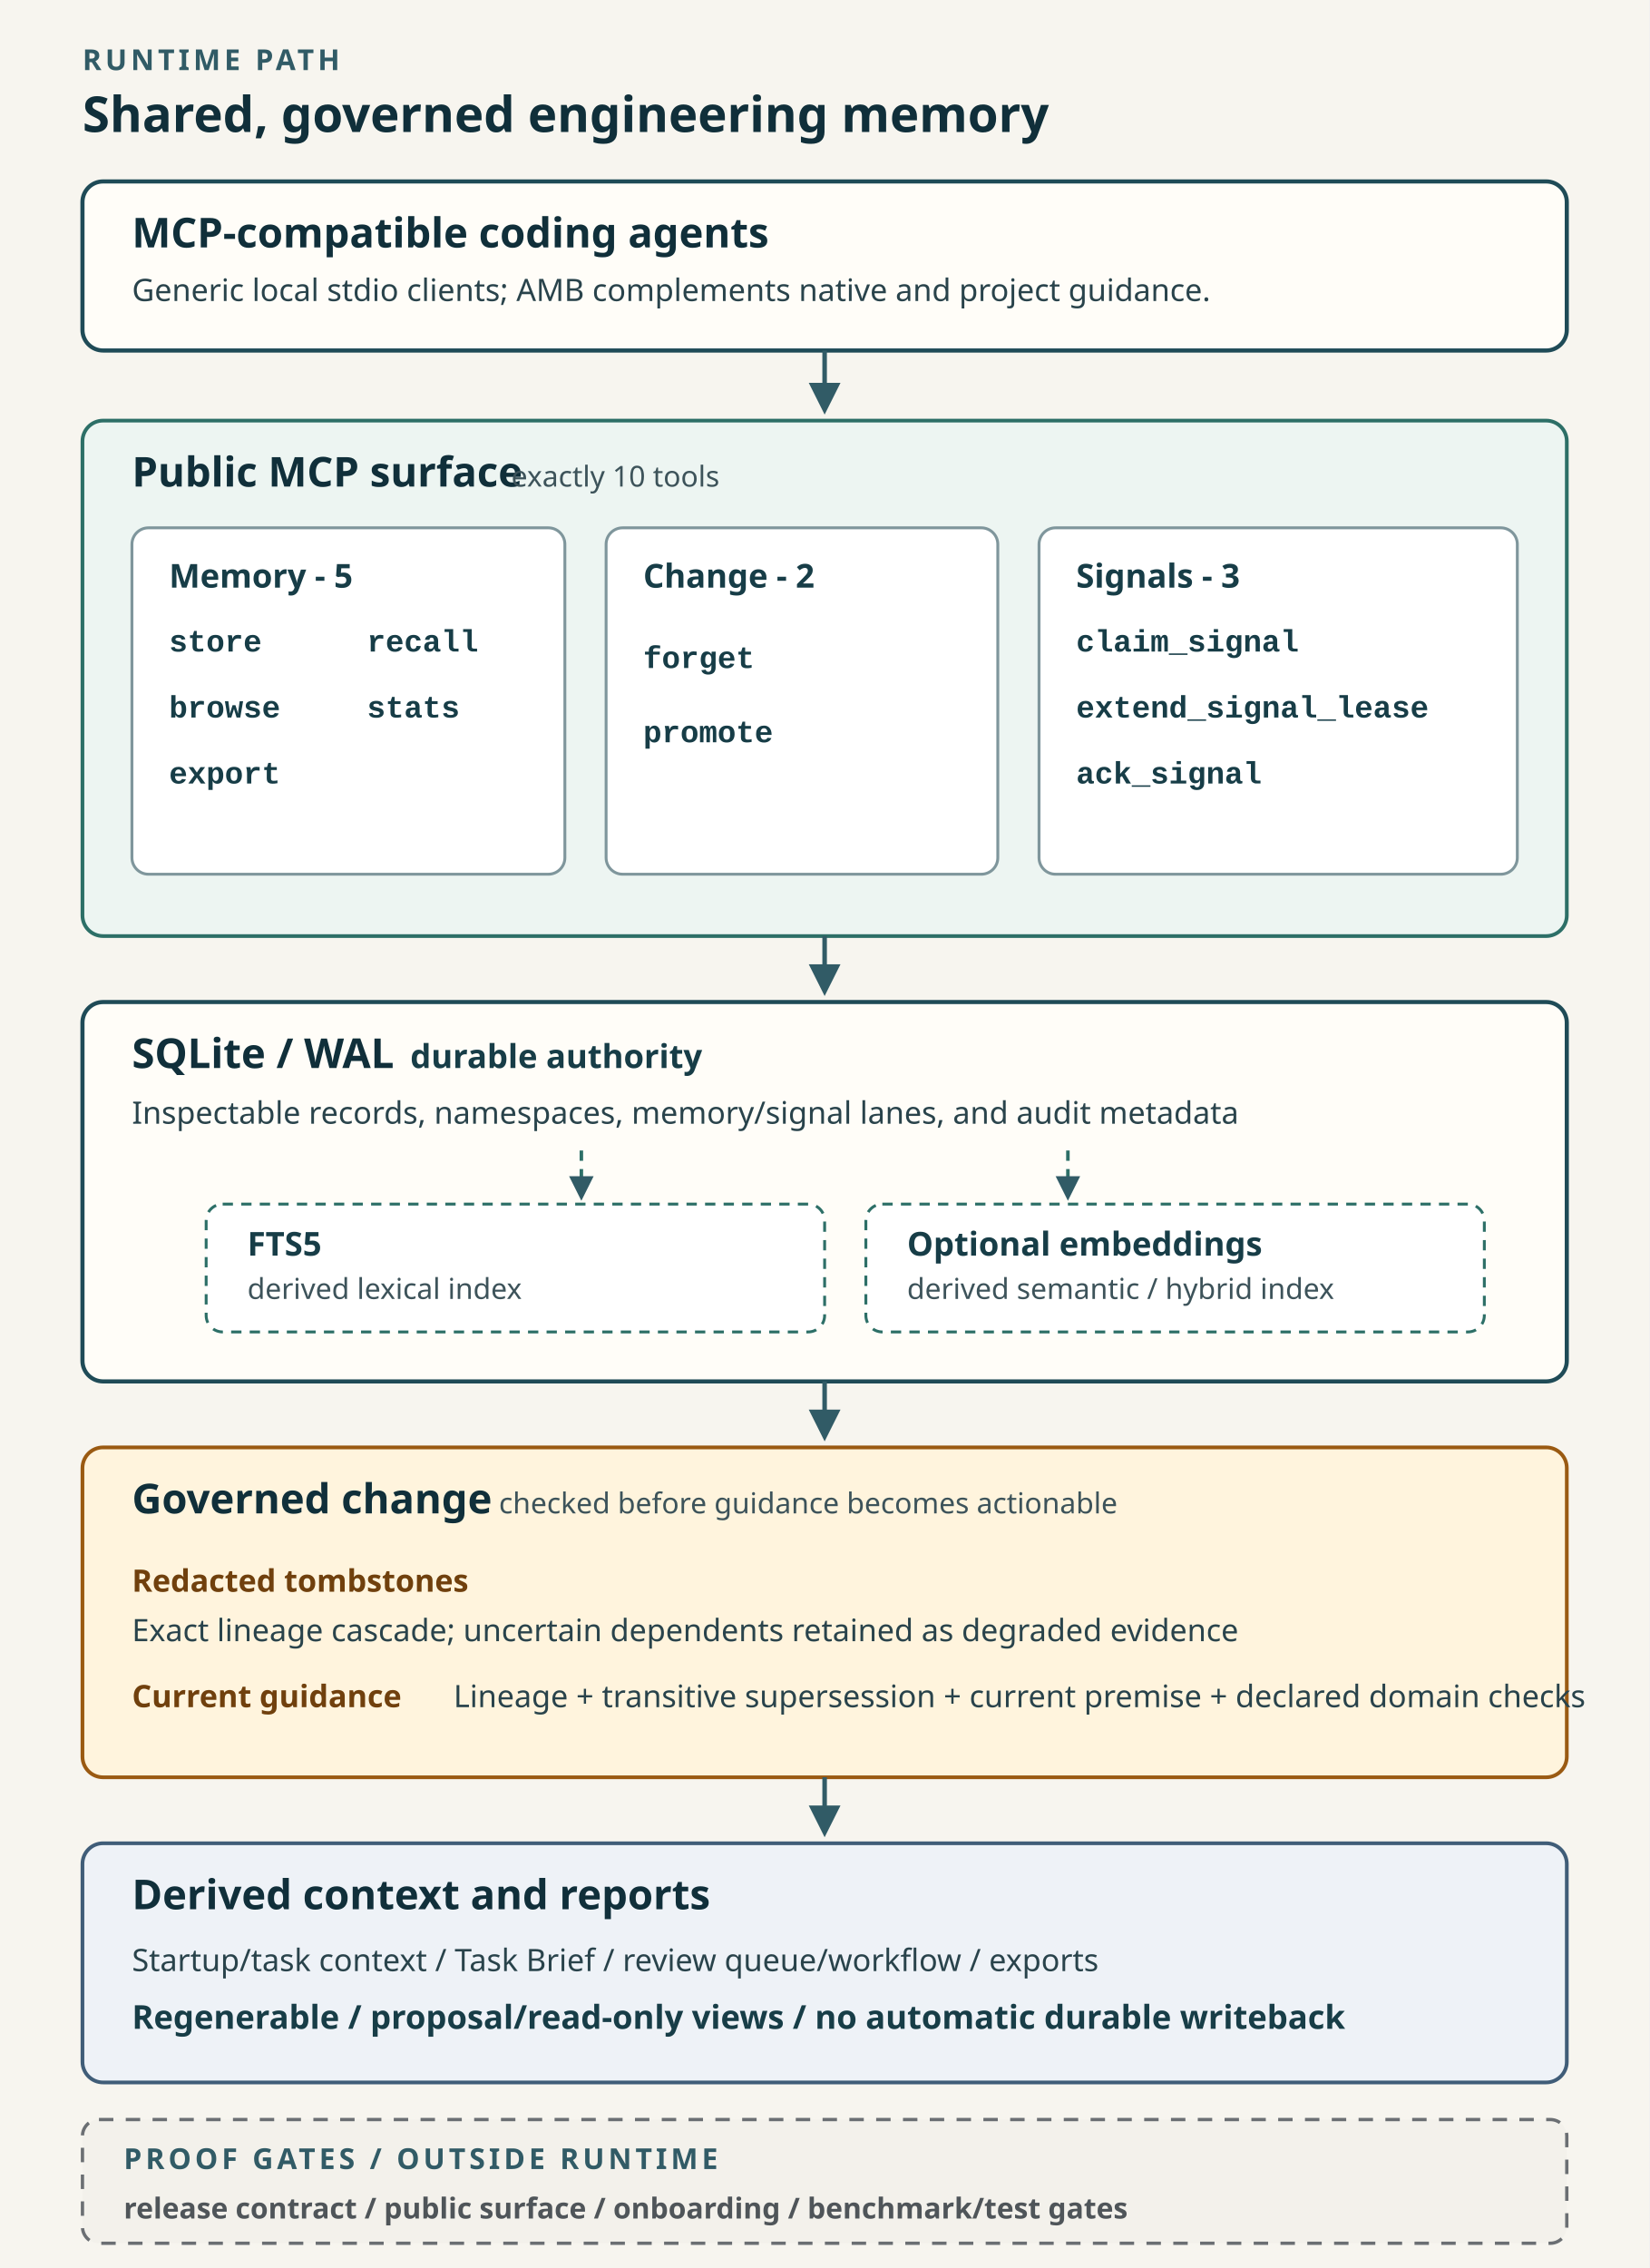
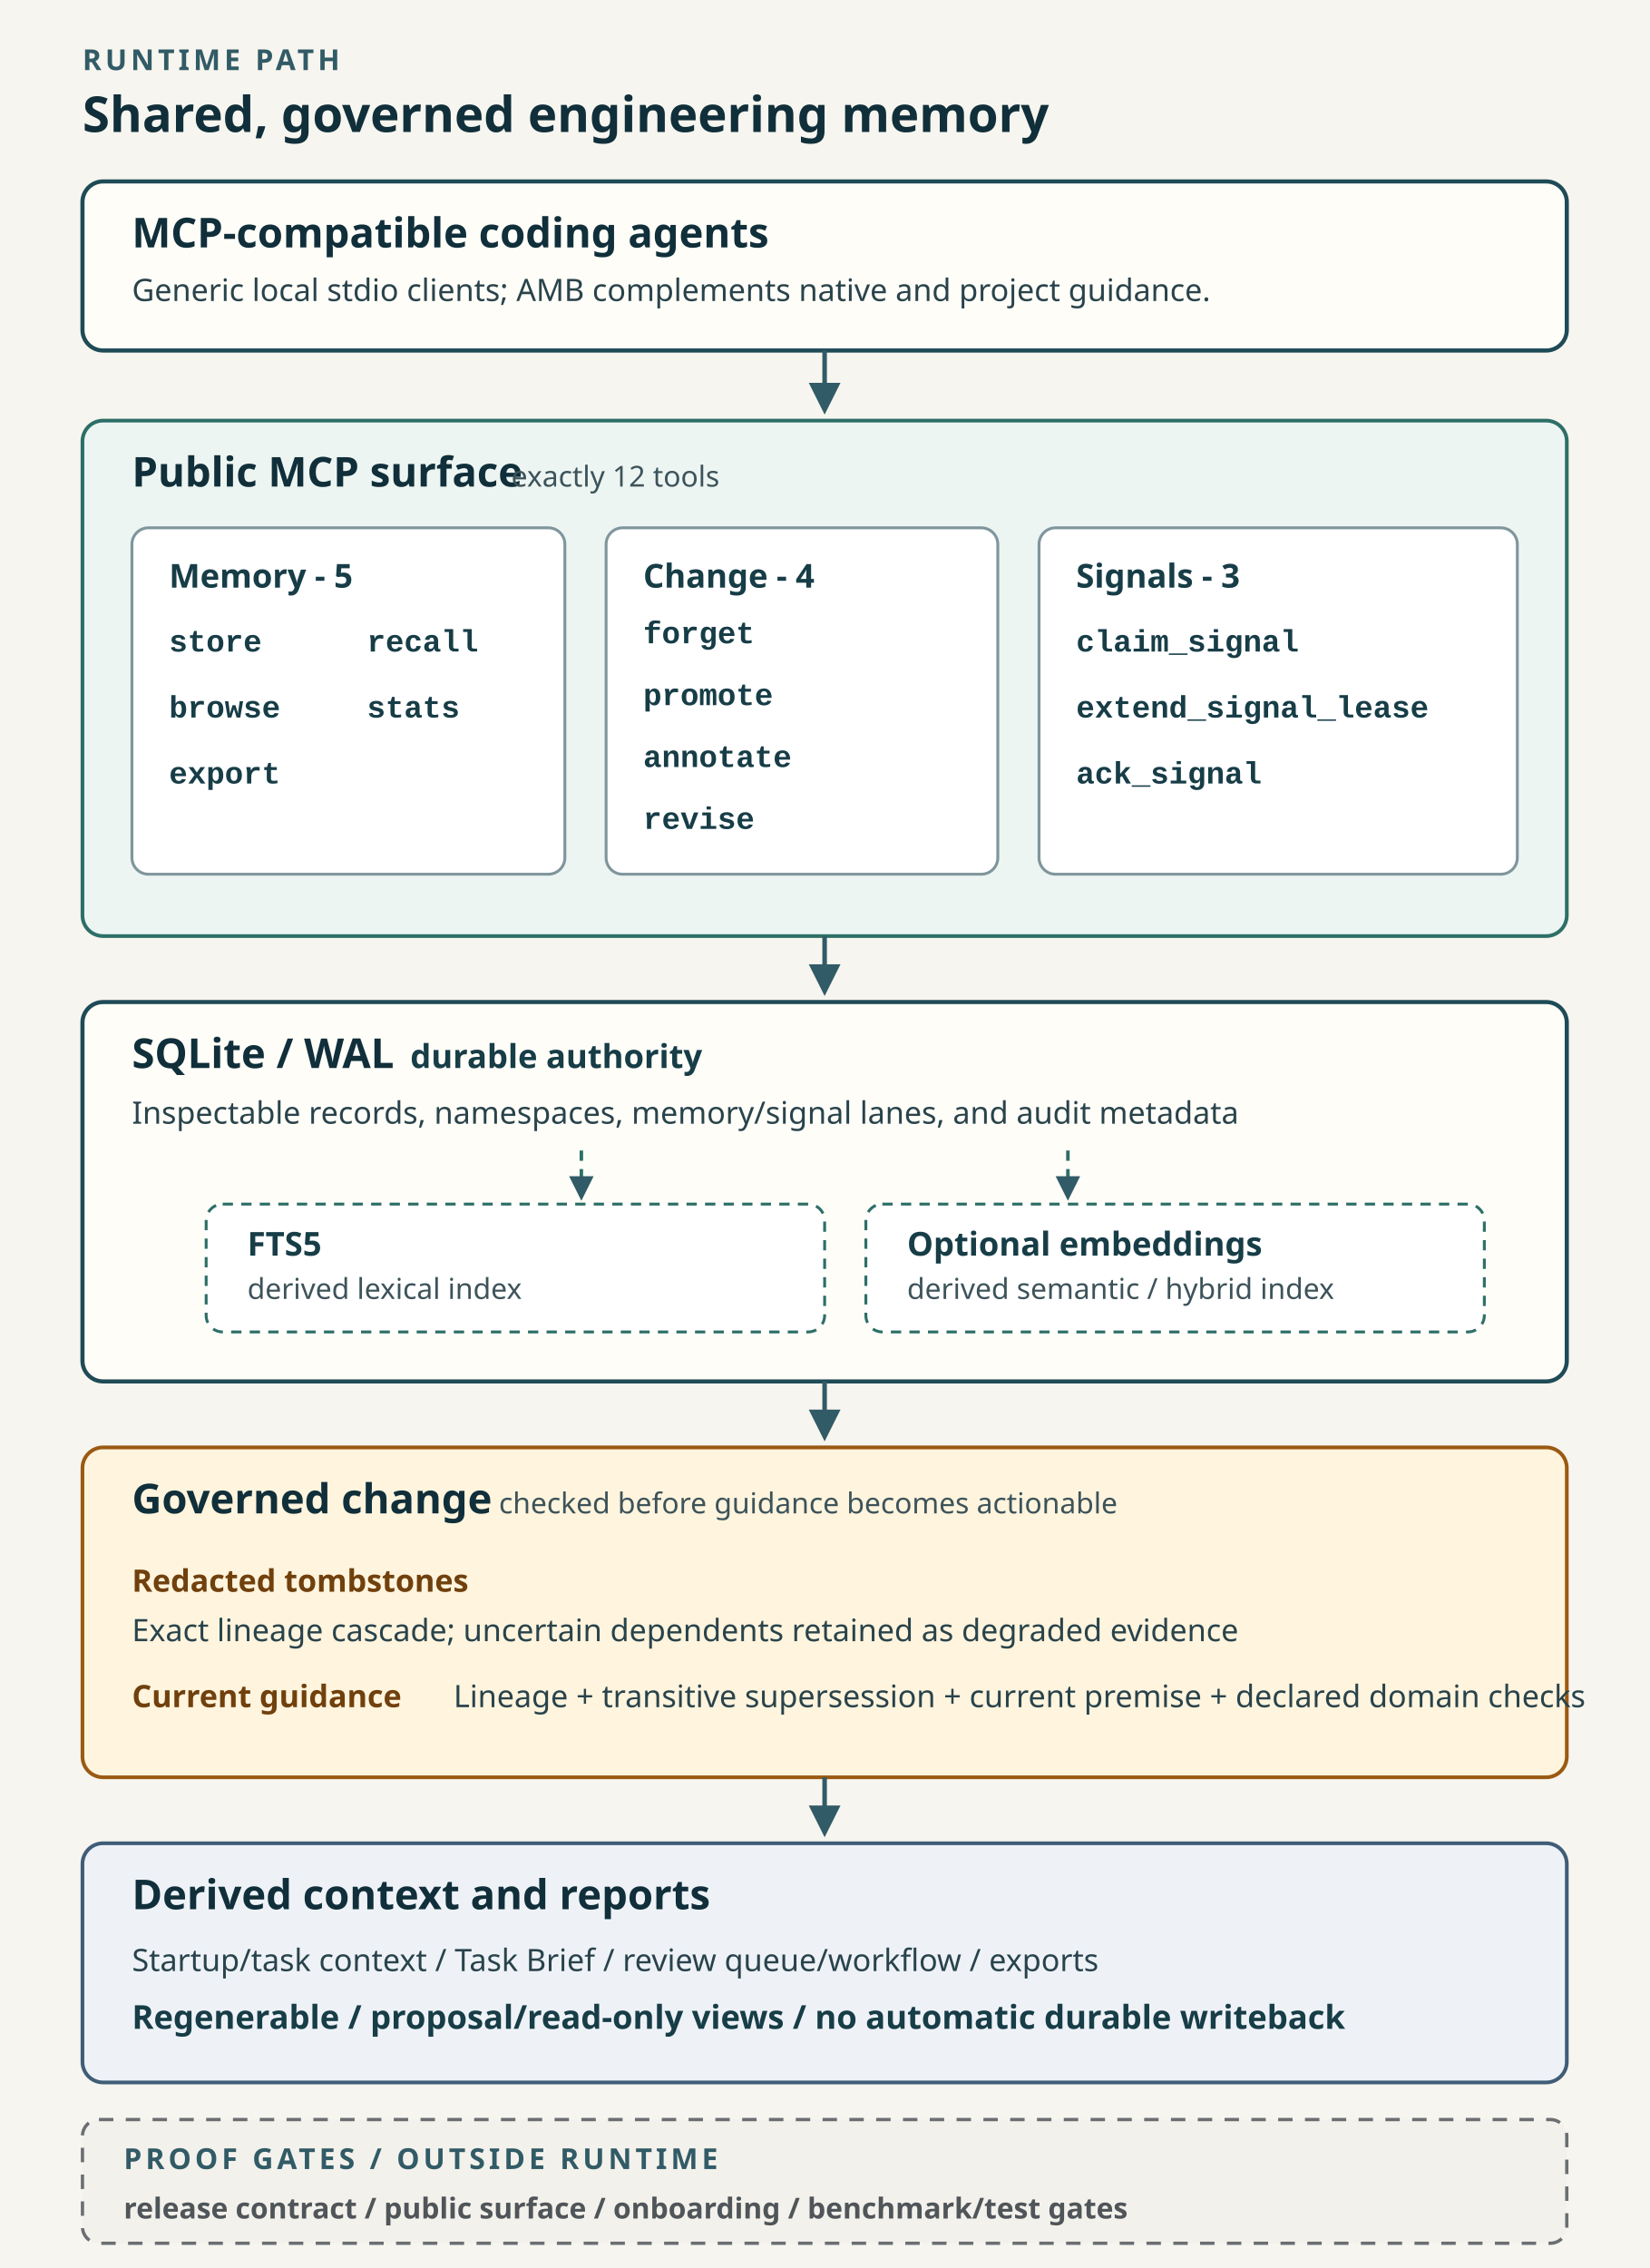
<svg xmlns="http://www.w3.org/2000/svg" viewBox="0 0 800 1100" role="img" aria-labelledby="amb-title amb-desc">
  <defs>
    <marker id="arrow" viewBox="0 0 10 10" refX="8" refY="5" markerWidth="7" markerHeight="7" orient="auto-start-reverse">
      <path d="M 0 0 L 10 5 L 0 10 z" fill="#315b66" />
    </marker>
    <style>
      .bg { fill: #f7f5ef; }
      .panel { fill: #fffdf8; stroke: #1f4b57; stroke-width: 2; }
      .panel-soft { fill: #edf5f2; stroke: #2d6f67; stroke-width: 1.8; }
      .panel-change { fill: #fff4dd; stroke: #9a5a12; stroke-width: 1.8; }
      .panel-derived { fill: #eef2f7; stroke: #405d78; stroke-width: 1.8; }
      .proof { fill: #f3f1eb; stroke: #6b6f73; stroke-width: 1.6; stroke-dasharray: 7 6; }
      .group { fill: #ffffff; stroke: #7f969c; stroke-width: 1.4; }
      .index { fill: #ffffff; stroke: #2d6f67; stroke-width: 1.4; stroke-dasharray: 5 4; }
      .line { fill: none; stroke: #315b66; stroke-width: 2.2; marker-end: url(#arrow); }
      .index-line { fill: none; stroke: #2d6f67; stroke-width: 1.7; stroke-dasharray: 5 4; marker-end: url(#arrow); }
      .eyebrow { fill: #315b66; font: 700 14px "Segoe UI", sans-serif; letter-spacing: 1.8px; }
      .heading { fill: #102f3a; font: 700 24px "Segoe UI", sans-serif; }
      .section { fill: #102f3a; font: 700 20px "Segoe UI", sans-serif; }
      .label { fill: #173d47; font: 700 16px "Segoe UI", sans-serif; }
      .body { fill: #29434b; font: 15px "Segoe UI", sans-serif; }
      .small { fill: #3d535a; font: 14px "Segoe UI", sans-serif; }
      .tool { fill: #173d47; font: 600 15px Consolas, "Courier New", monospace; }
      .warning { fill: #70400d; font: 700 15px "Segoe UI", sans-serif; }
      .proof-text { fill: #4f5559; font: 600 14px "Segoe UI", sans-serif; }
    </style>
  </defs>
  <rect class="bg" width="800" height="1100" />
  <text class="eyebrow" x="40" y="34">RUNTIME PATH</text>
  <text class="heading" x="40" y="64">Shared, governed engineering memory</text>
  <rect class="panel" x="40" y="88" width="720" height="82" rx="10" />
  <text class="section" x="64" y="120">MCP-compatible coding agents</text>
  <text class="body" x="64" y="146">Generic local stdio clients; AMB complements native and project guidance.</text>
  <path class="line" d="M400 170 V198" />
  <rect class="panel-soft" x="40" y="204" width="720" height="250" rx="10" />
  <text class="section" x="64" y="236">Public MCP surface</text>
-   <text class="small" x="248" y="236">exactly 10 tools</text>
+   <text class="small" x="248" y="236">exactly 12 tools</text>
  <rect class="group" x="64" y="256" width="210" height="168" rx="8" />
  <text class="label" x="82" y="285">Memory - 5</text>
  <text class="tool" x="82" y="316">store</text>
  <text class="tool" x="178" y="316">recall</text>
  <text class="tool" x="82" y="348">browse</text>
  <text class="tool" x="178" y="348">stats</text>
  <text class="tool" x="82" y="380">export</text>
  <rect class="group" x="294" y="256" width="190" height="168" rx="8" />
-   <text class="label" x="312" y="285">Change - 2</text>
-   <text class="tool" x="312" y="324">forget</text>
-   <text class="tool" x="312" y="360">promote</text>
+   <text class="label" x="312" y="285">Change - 4</text>
+   <text class="tool" x="312" y="312">forget</text>
+   <text class="tool" x="312" y="342">promote</text>
+   <text class="tool" x="312" y="372">annotate</text>
+   <text class="tool" x="312" y="402">revise</text>
  <rect class="group" x="504" y="256" width="232" height="168" rx="8" />
  <text class="label" x="522" y="285">Signals - 3</text>
  <text class="tool" x="522" y="316">claim_signal</text>
  <text class="tool" x="522" y="348">extend_signal_lease</text>
  <text class="tool" x="522" y="380">ack_signal</text>
  <path class="line" d="M400 454 V480" />
  <rect class="panel" x="40" y="486" width="720" height="184" rx="10" />
  <text class="section" x="64" y="518">SQLite / WAL</text>
  <text class="label" x="199" y="518">durable authority</text>
  <text class="body" x="64" y="545">Inspectable records, namespaces, memory/signal lanes, and audit metadata</text>
  <path class="index-line" d="M282 558 V580" />
  <path class="index-line" d="M518 558 V580" />
  <rect class="index" x="100" y="584" width="300" height="62" rx="8" />
  <text class="label" x="120" y="609">FTS5</text>
  <text class="small" x="120" y="630">derived lexical index</text>
  <rect class="index" x="420" y="584" width="300" height="62" rx="8" />
  <text class="label" x="440" y="609">Optional embeddings</text>
  <text class="small" x="440" y="630">derived semantic / hybrid index</text>
  <path class="line" d="M400 670 V696" />
  <rect class="panel-change" x="40" y="702" width="720" height="160" rx="10" />
  <text class="section" x="64" y="734">Governed change</text>
  <text class="small" x="242" y="734">checked before guidance becomes actionable</text>
  <text class="warning" x="64" y="772">Redacted tombstones</text>
  <text class="body" x="64" y="796">Exact lineage cascade; uncertain dependents retained as degraded evidence</text>
  <text class="warning" x="64" y="828">Current guidance</text>
  <text class="body" x="220" y="828">Lineage + transitive supersession + current premise + declared domain checks</text>
  <path class="line" d="M400 862 V888" />
  <rect class="panel-derived" x="40" y="894" width="720" height="116" rx="10" />
  <text class="section" x="64" y="926">Derived context and reports</text>
  <text class="body" x="64" y="956">Startup/task context / Task Brief / review queue/workflow / exports</text>
  <text class="label" x="64" y="984">Regenerable / proposal/read-only views / no automatic durable writeback</text>
  <rect class="proof" x="40" y="1028" width="720" height="60" rx="8" />
  <text class="eyebrow" x="60" y="1052">PROOF GATES / OUTSIDE RUNTIME</text>
  <text class="proof-text" x="60" y="1076">release contract / public surface / onboarding / benchmark/test gates</text>
</svg>
